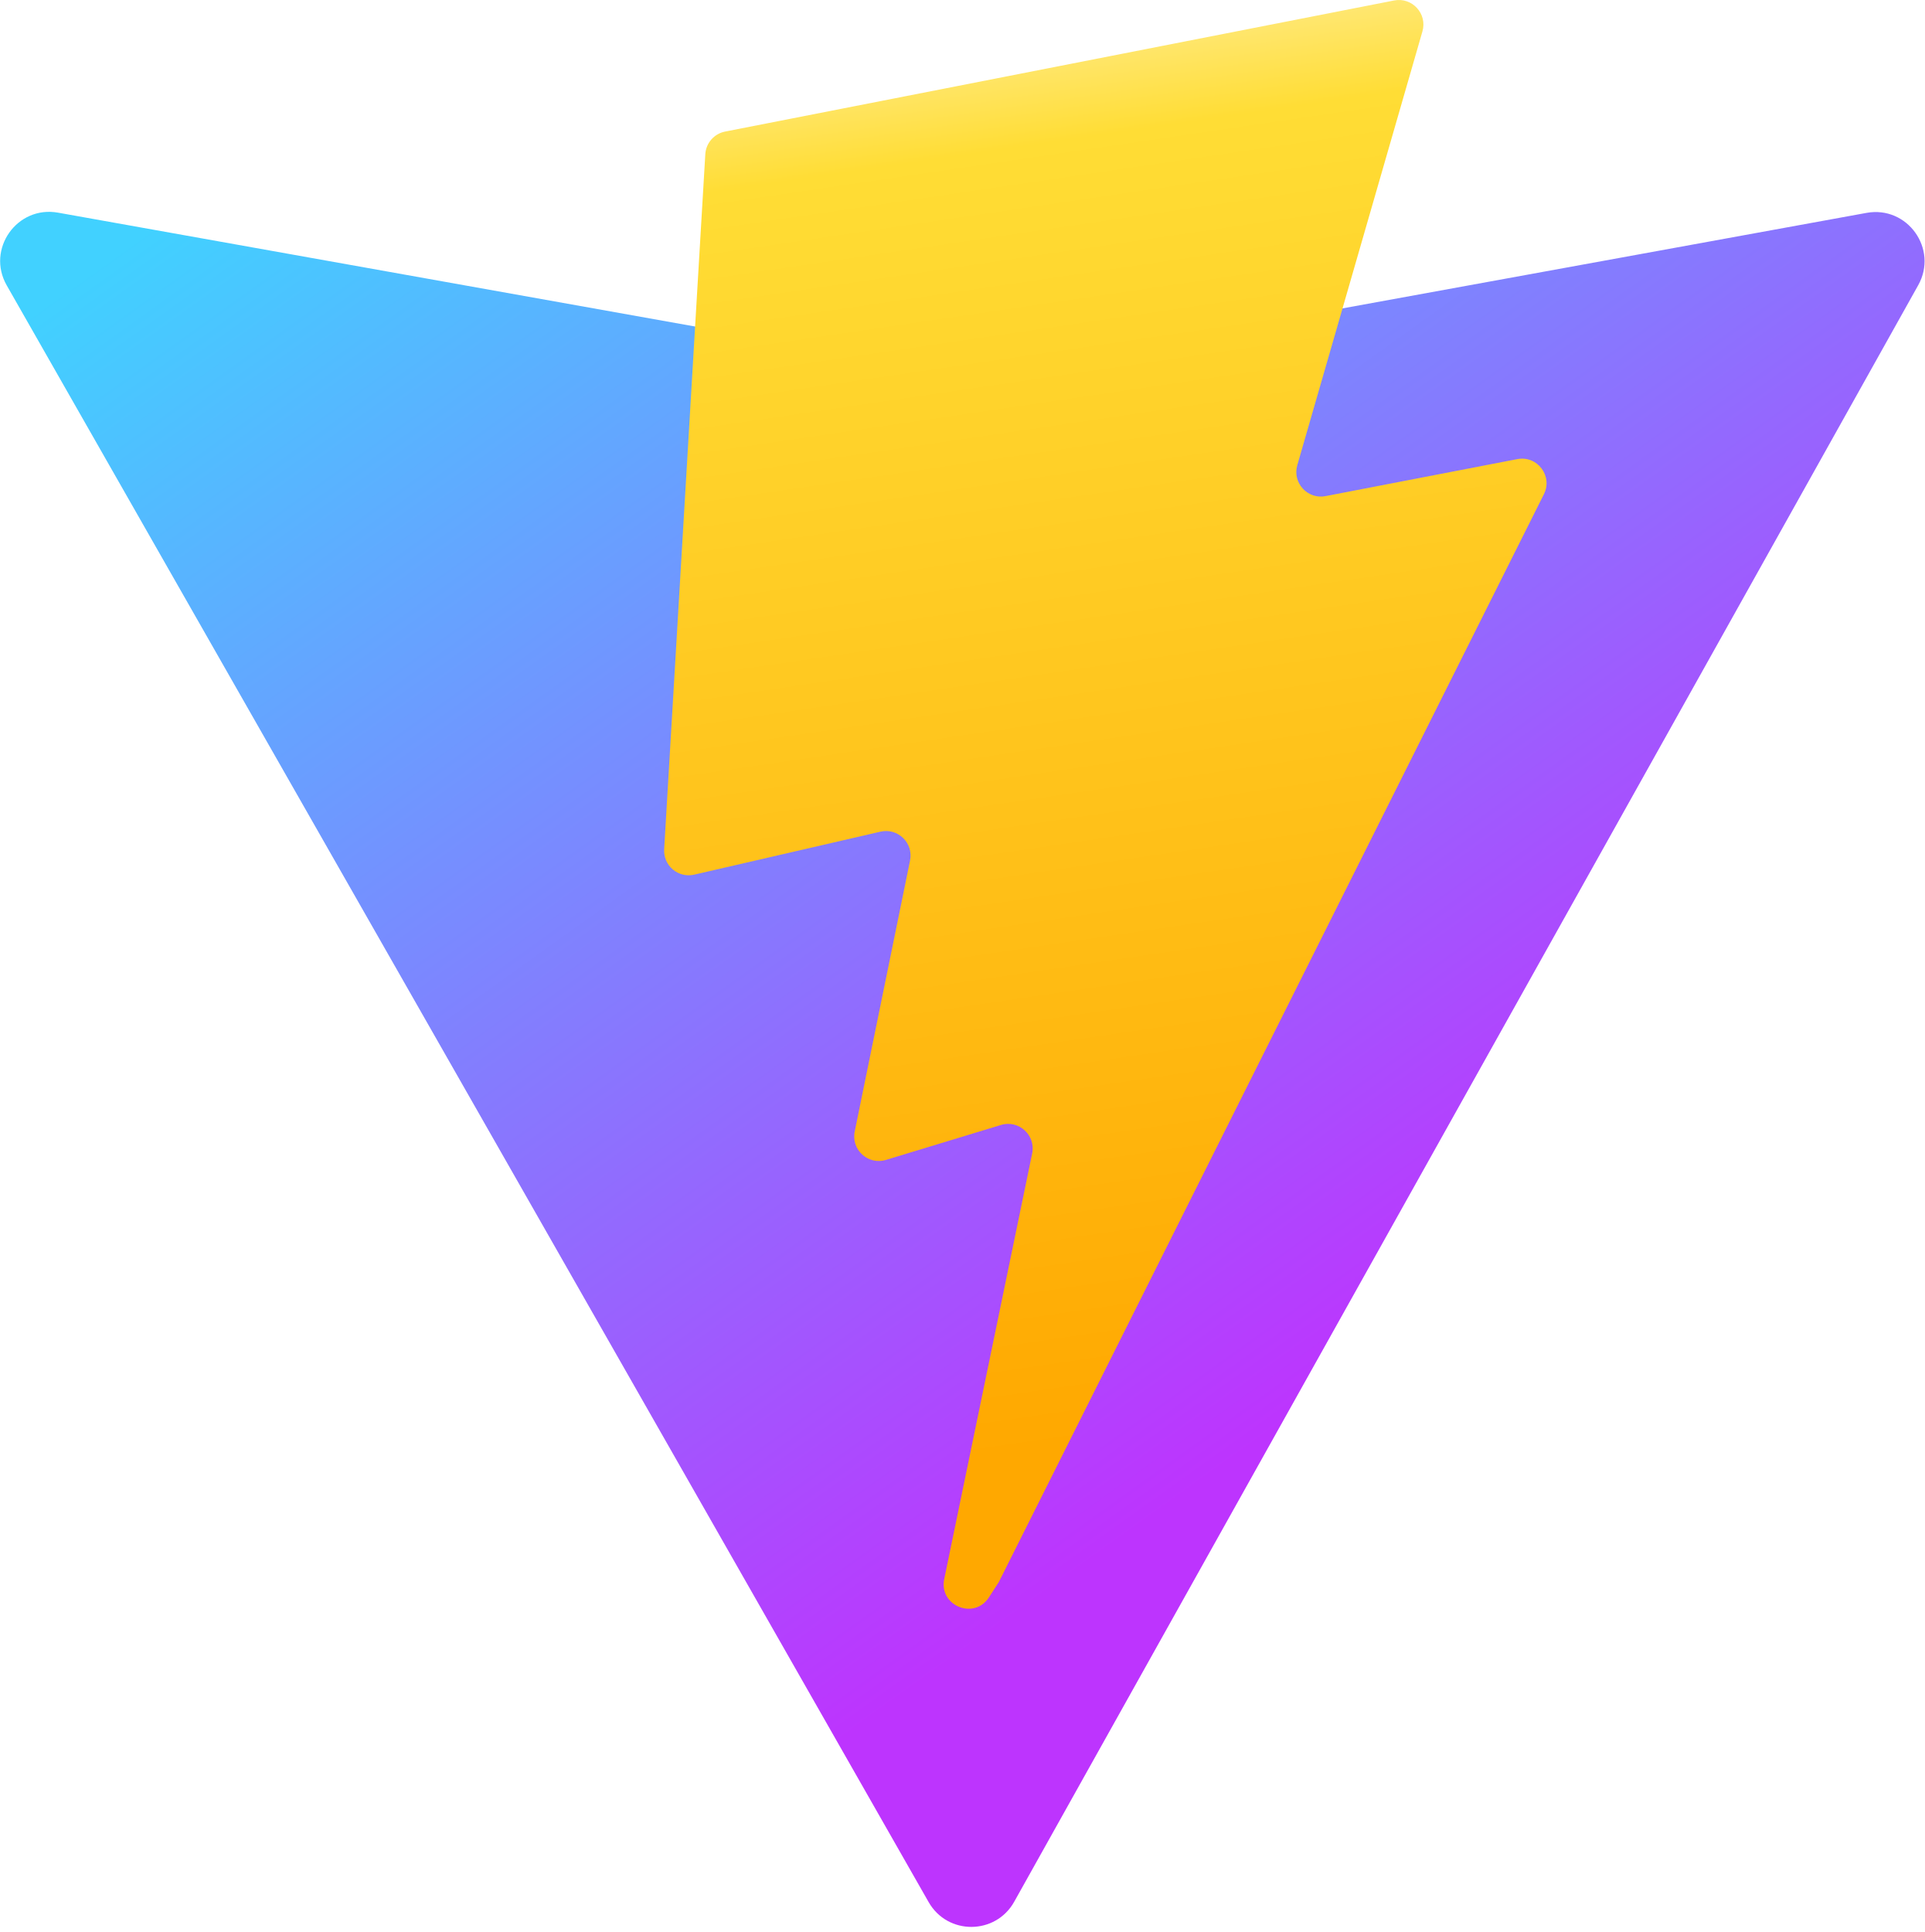
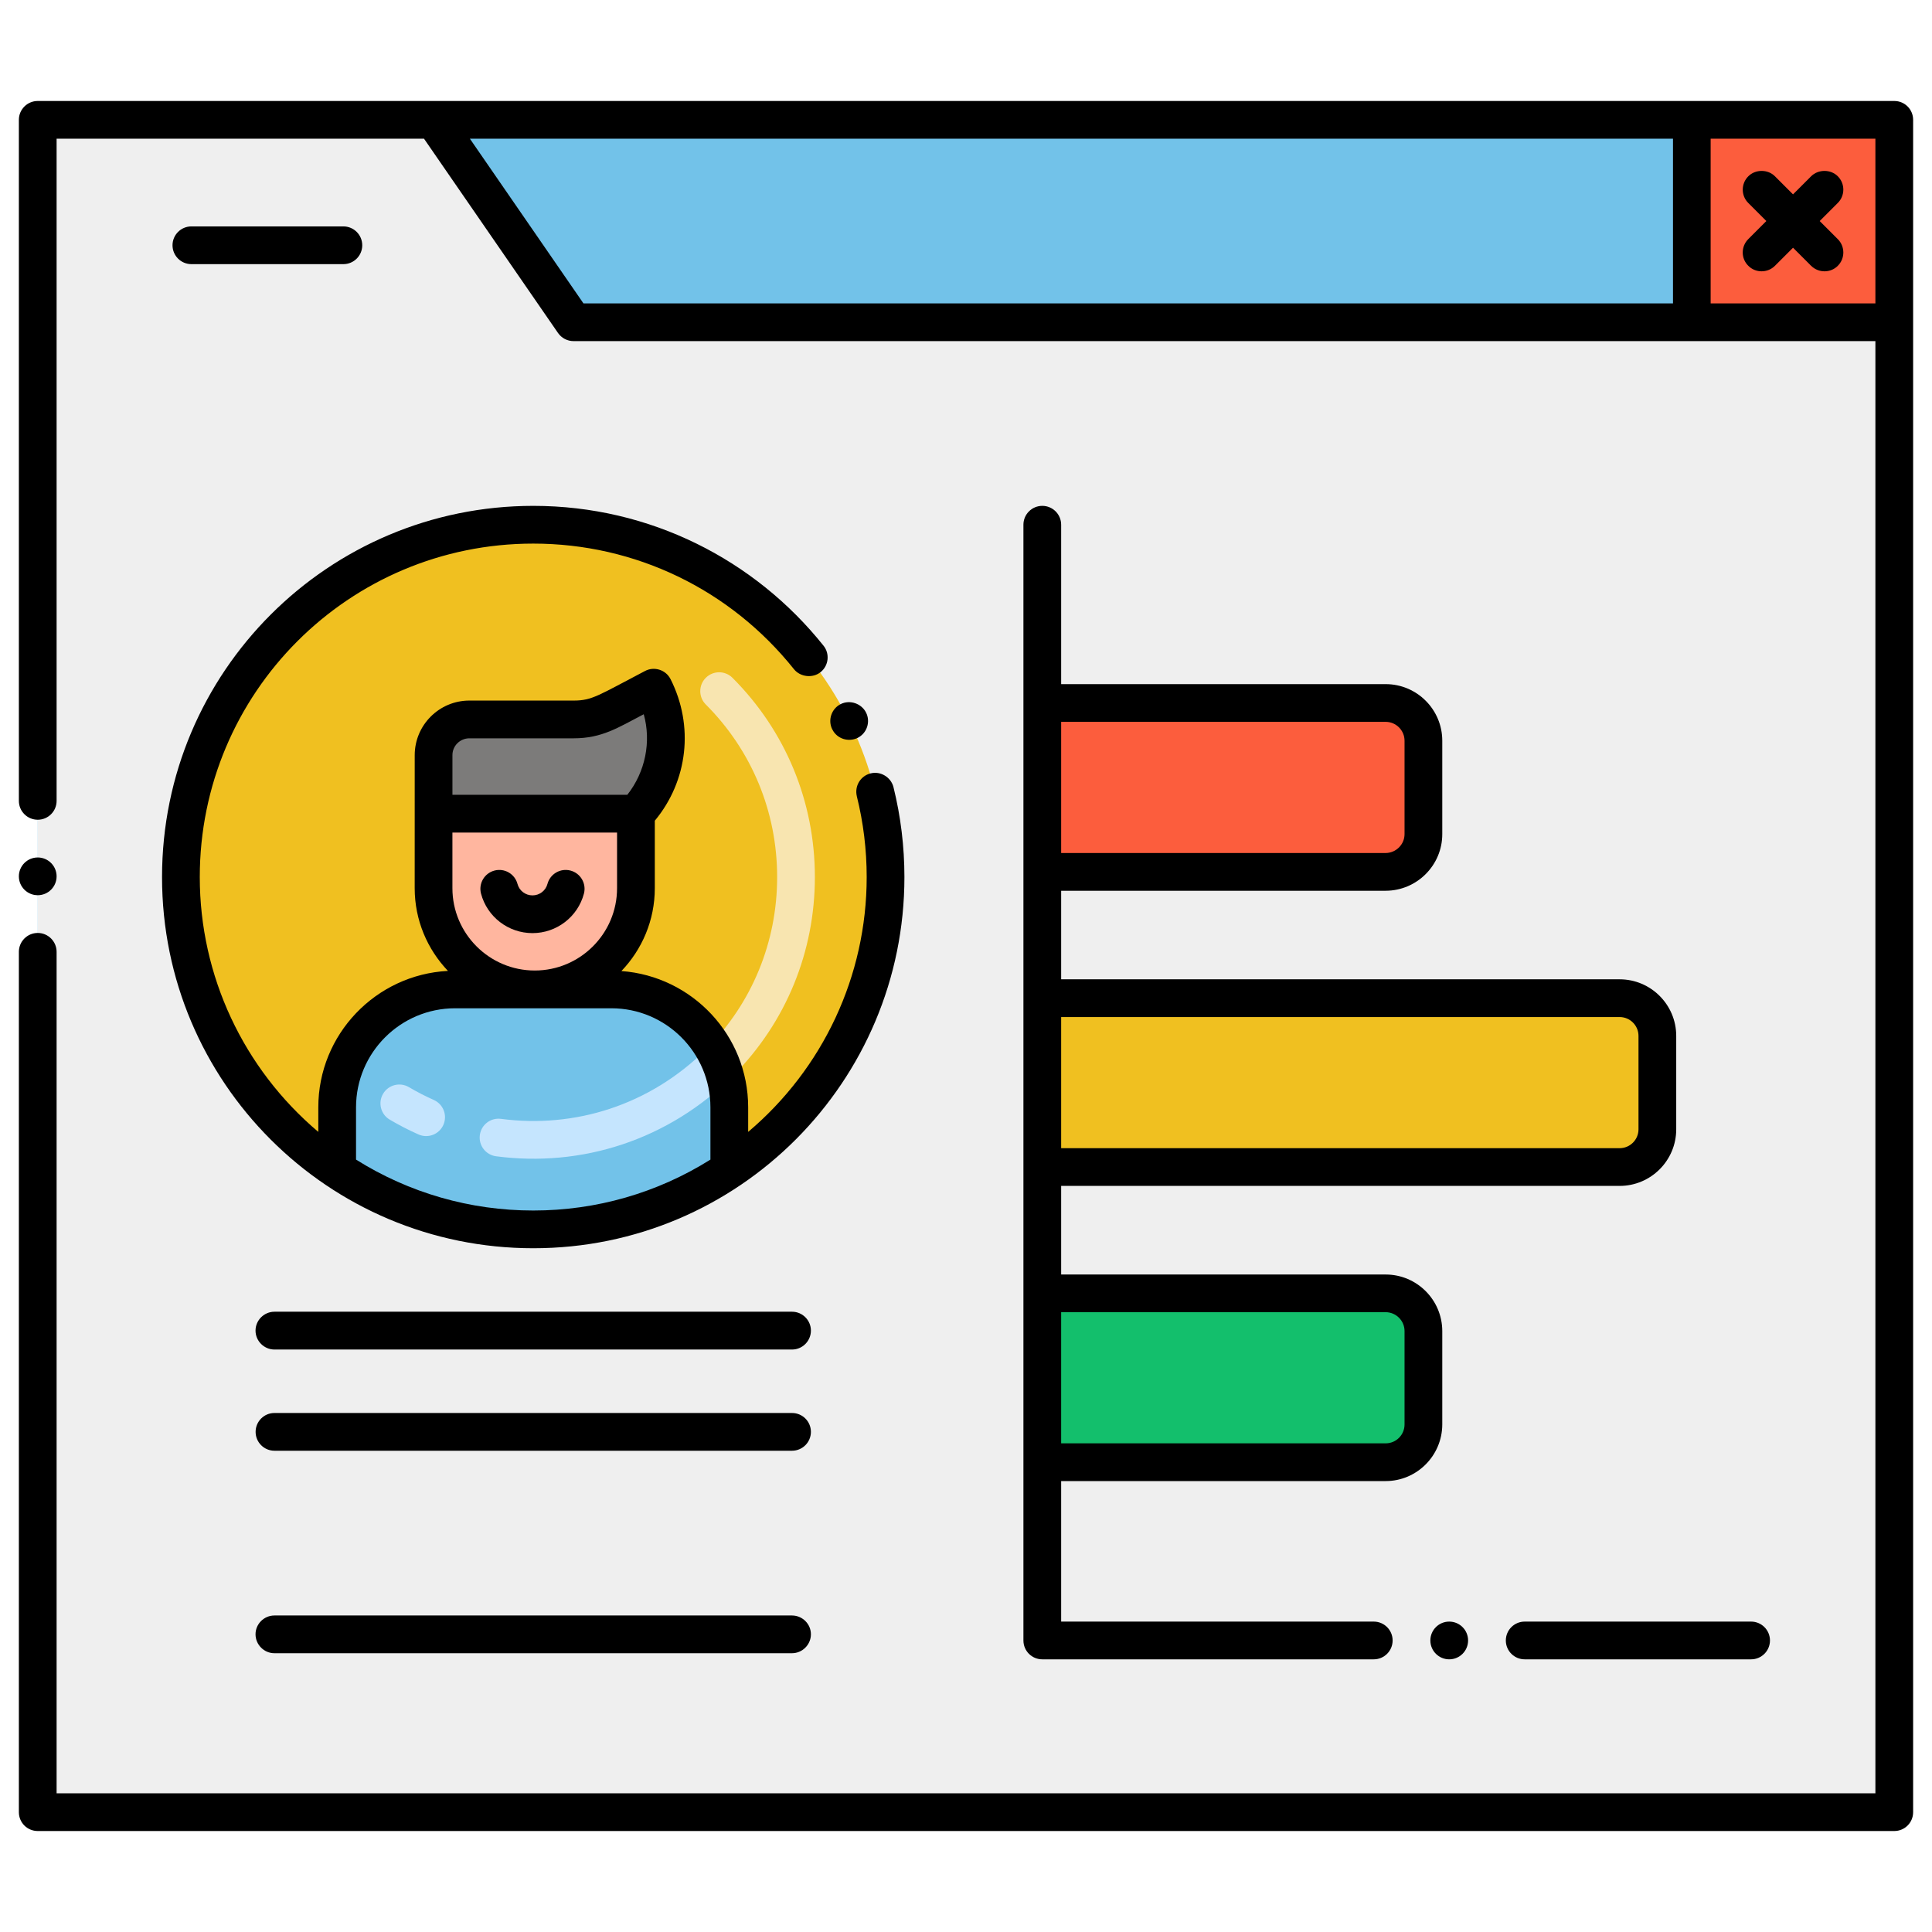
- <svg xmlns="http://www.w3.org/2000/svg" aria-hidden="true" role="img" class="iconify iconify--logos" width="31.88" height="32" preserveAspectRatio="xMidYMid meet" viewBox="0 0 256 257">
-   <defs>
-     <linearGradient id="IconifyId1813088fe1fbc01fb466" x1="-.828%" x2="57.636%" y1="7.652%" y2="78.411%">
-       <stop offset="0%" stop-color="#41D1FF" />
-       <stop offset="100%" stop-color="#BD34FE" />
-     </linearGradient>
-     <linearGradient id="IconifyId1813088fe1fbc01fb467" x1="43.376%" x2="50.316%" y1="2.242%" y2="89.03%">
-       <stop offset="0%" stop-color="#FFEA83" />
-       <stop offset="8.333%" stop-color="#FFDD35" />
-       <stop offset="100%" stop-color="#FFA800" />
-     </linearGradient>
-   </defs>
-   <path fill="url(#IconifyId1813088fe1fbc01fb466)" d="M255.153 37.938L134.897 252.976c-2.483 4.44-8.862 4.466-11.382.048L.875 37.958c-2.746-4.814 1.371-10.646 6.827-9.67l120.385 21.517a6.537 6.537 0 0 0 2.322-.004l117.867-21.483c5.438-.991 9.574 4.796 6.877 9.62Z" />
-   <path fill="url(#IconifyId1813088fe1fbc01fb467)" d="M185.432.063L96.44 17.501a3.268 3.268 0 0 0-2.634 3.014l-5.474 92.456a3.268 3.268 0 0 0 3.997 3.378l24.777-5.718c2.318-.535 4.413 1.507 3.936 3.838l-7.361 36.047c-.495 2.426 1.782 4.5 4.151 3.78l15.304-4.649c2.372-.72 4.652 1.36 4.15 3.788l-11.698 56.621c-.732 3.542 3.979 5.473 5.943 2.437l1.313-2.028l72.516-144.72c1.215-2.423-.88-5.186-3.54-4.672l-25.505 4.922c-2.396.462-4.435-1.77-3.759-4.114l16.646-57.705c.677-2.35-1.37-4.583-3.769-4.113Z" />
+ <svg xmlns="http://www.w3.org/2000/svg" version="1.1" x="0px" y="0px" viewBox="0 0 256 256" enable-background="new 0 0 256 256" xml:space="preserve">
+   <g id="Layer_2">
+ </g>
+   <g id="Layer_1">
+     <g>
+ 	</g>
+     <g>
+       <rect x="5" y="15.878" fill="#72C2E9" width="246" height="224.243" />
+       <polygon fill="#EFEFEF" points="251,240.122 5,240.122 5,15.878 57.5,15.878 76,42.702 251,42.702   " />
+       <rect x="224.176" y="15.878" fill="#FC5D3D" width="26.824" height="26.824" />
+       <path fill="#F0C020" d="M117.342,116.215c0,16.165-8.22,30.413-20.707,38.799c-7.431,4.982-16.365,7.888-25.979,7.888    s-18.548-2.906-25.979-7.888c-12.487-8.386-20.707-22.634-20.707-38.799c0-25.78,20.906-46.687,46.687-46.687    S117.342,90.435,117.342,116.215z" />
+       <path fill="#72C2E9" d="M96.634,146.728v8.286c-7.431,4.982-16.365,7.888-25.979,7.888s-18.548-2.906-25.979-7.888v-8.286    c0-8.627,6.999-15.626,15.626-15.626h20.707C89.635,131.102,96.634,138.101,96.634,146.728z" />
+       <path fill="#7C7B7A" d="M84.269,107.815H57.447l0.006-7.762c0.002-2.611,2.119-4.727,4.731-4.727h13.84    c1.679,0,3.332-0.406,4.821-1.183l5.781-3.018C89.549,96.963,88.328,103.492,84.269,107.815z" />
+       <path fill="#FFB69F" d="M70.855,131.099L70.855,131.099c-7.405,0-13.408-6.003-13.408-13.408v-9.876h26.817v9.876    C84.264,125.096,78.261,131.099,70.855,131.099z" />
+       <path fill="#7C7B7A" d="M84.269,107.815H57.447l0.006-7.762c0.002-2.611,2.119-4.727,4.731-4.727h13.84    c1.679,0,3.332-0.406,4.821-1.183l5.781-3.018C89.549,96.963,88.328,103.492,84.269,107.815z" />
+       <path fill="#FFB69F" d="M70.855,131.099L70.855,131.099c-7.405,0-13.408-6.003-13.408-13.408v-9.876h26.817v9.876    C84.264,125.096,78.261,131.099,70.855,131.099z" />
+       <path fill="#FC5D3D" d="M183.609,115.525h-45.5V93.149h45.5c2.761,0,5,2.239,5,5v12.376    C188.609,113.287,186.371,115.525,183.609,115.525z" />
+       <path fill="#13BF6C" d="M183.609,193.752h-45.5v-22.376h45.5c2.761,0,5,2.239,5,5v12.376    C188.609,191.513,186.371,193.752,183.609,193.752z" />
+       <path fill="#F0C020" d="M214.609,154.638h-76.5v-22.376h76.5c2.761,0,5,2.239,5,5v12.376    C219.609,152.4,217.371,154.638,214.609,154.638z" />
+       <g>
+         <path fill="#F8E5B0" d="M93.673,142.485c-0.981-0.971-0.99-2.554-0.02-3.535c6.012-6.079,9.323-14.152,9.323-22.732     c0-8.65-3.358-16.772-9.455-22.87c-0.977-0.977-0.977-2.559,0-3.535s2.559-0.977,3.535,0c7.042,7.042,10.92,16.419,10.92,26.405     c0,9.905-3.824,19.228-10.769,26.248C96.234,143.449,94.653,143.455,93.673,142.485z" />
+       </g>
+       <g>
+         <path fill="#C5E5FE" d="M65.733,153.212c-1.369-0.18-2.332-1.436-2.152-2.805c0.18-1.368,1.423-2.334,2.805-2.152     c9.714,1.278,19.717-1.754,27.277-9.314c0.977-0.977,2.559-0.977,3.535,0s0.977,2.559,0,3.535     C88.569,151.105,77.05,154.7,65.733,153.212z M55.451,150.321c-1.302-0.578-2.584-1.239-3.811-1.964     c-1.189-0.702-1.583-2.235-0.881-3.424c0.703-1.189,2.238-1.583,3.424-0.881c1.062,0.627,2.171,1.198,3.297,1.698     c1.262,0.561,1.83,2.038,1.271,3.3C58.191,150.311,56.716,150.883,55.451,150.321z" />
+       </g>
+       <path d="M45.5,35c1.38,0,2.5-1.12,2.5-2.5S46.88,30,45.5,30H25.359c-1.38,0-2.5,1.12-2.5,2.5s1.12,2.5,2.5,2.5H45.5z" />
+       <circle cx="5" cy="116.12" r="2.5" />
+       <path d="M251,13.38c-10.587,0-235.741,0-246,0c-1.368,0-2.5,1.111-2.5,2.5v90.24c0,1.38,1.12,2.5,2.5,2.5s2.5-1.12,2.5-2.5V18.38    h48.684l17.755,25.74C74.41,44.8,75.18,45.2,76,45.2c10.674,0,166.478,0,172.5,0v192.42H7.5v-111.5c0-1.37-1.12-2.5-2.5-2.5    s-2.5,1.13-2.5,2.5v114c0,1.396,1.122,2.5,2.5,2.5h246c1.381,0,2.5-1.108,2.5-2.5c0-6.799,0-213.267,0-224.24    C253.5,14.503,252.397,13.38,251,13.38z M62.263,18.38H221.68V40.2H77.31L62.263,18.38z M226.67,40.2V18.38h21.83V40.2H226.67z" />
+       <path d="M243.52,23.359c-0.939-0.949-2.59-0.949-3.54,0l-2.395,2.395l-2.395-2.395c-0.939-0.949-2.59-0.949-3.529,0    c-0.98,0.971-0.98,2.561-0.011,3.53l2.4,2.4l-2.4,2.4c-0.959,0.961-0.99,2.552,0.011,3.53c0.94,0.961,2.542,0.987,3.529,0    l2.395-2.395l2.395,2.395c1.04,1.016,2.627,0.934,3.54,0c0.979-0.977,0.97-2.56,0-3.53l-2.4-2.4l2.4-2.4    C244.488,25.923,244.5,24.34,243.52,23.359z" />
+       <path d="M70.66,165.399c27.295,0,49.18-22.149,49.18-49.18c0-4.04-0.49-8.05-1.45-11.92c-0.33-1.32-1.72-2.16-3.03-1.82    c-1.352,0.334-2.141,1.684-1.829,3.011v0.01c0.869,3.49,1.31,7.09,1.31,10.72c0,13.102-5.802,25.395-15.705,33.762v-3.254    c0-9.546-7.421-17.373-16.795-18.059c2.733-2.858,4.424-6.721,4.424-10.979v-8.942c4.4-5.301,5.2-12.581,2.096-18.739    c-0.651-1.302-2.221-1.725-3.39-1.1c-6.162,3.219-6.999,3.92-9.45,3.92h-13.83c-3.989,0-7.229,3.239-7.239,7.22    c0,4.44-0.003,8.948-0.003,17.641c0,4.248,1.684,8.103,4.406,10.959c-9.553,0.498-17.178,8.403-17.178,18.078v3.254    c-9.904-8.367-15.706-20.66-15.706-33.762c0-24.411,19.75-44.19,44.19-44.19c13.51,0,26.1,6.07,34.55,16.65    c0.83,1.03,2.47,1.22,3.51,0.39c1.088-0.855,1.255-2.451,0.4-3.51c-9.086-11.379-22.991-18.53-38.46-18.53    c-27.15,0-49.19,21.992-49.19,49.19C21.47,143.437,43.522,165.399,70.66,165.399z M59.947,110.319h21.816v7.371    c0,6.015-4.894,10.908-10.908,10.908s-10.908-4.894-10.908-10.908V110.319z M62.189,97.83h13.83c3.749,0,5.879-1.418,9.28-3.19    c1.013,3.633,0.221,7.636-2.176,10.675H59.95v-5.265C59.95,98.83,60.96,97.83,62.189,97.83z M60.302,133.602h20.707    c7.237,0,13.126,5.889,13.126,13.126v6.924c-7.029,4.416-15.116,6.748-23.475,6.748c-8.369,0-16.455-2.332-23.484-6.748v-6.924    C47.176,139.49,53.064,133.602,60.302,133.602z" />
+       <path d="M113.63,97.779c1.306-0.653,1.714-2.2,1.13-3.35c-0.6-1.21-2.13-1.74-3.35-1.14c-1.23,0.609-1.74,2.109-1.141,3.34    l0.011,0.01C110.91,97.929,112.448,98.357,113.63,97.779z" />
+       <path d="M70.556,123.643c3.197,0,6.001-2.151,6.817-5.23c0.354-1.335-0.442-2.703-1.776-3.058    c-1.336-0.354-2.704,0.441-3.058,1.776c-0.235,0.891-1.051,1.512-1.983,1.512s-1.748-0.621-1.983-1.512    c-0.354-1.335-1.721-2.131-3.058-1.776c-1.334,0.354-2.13,1.723-1.776,3.058C64.555,121.491,67.358,123.643,70.556,123.643z" />
+       <path d="M104.95,173.81H36.37c-1.38,0-2.511,1.13-2.511,2.5c0,1.38,1.131,2.51,2.511,2.51h68.58c1.38,0,2.5-1.13,2.5-2.51    C107.45,174.939,106.33,173.81,104.95,173.81z" />
+       <path d="M104.95,187.229H36.359c-1.369,0-2.489,1.12-2.489,2.5s1.12,2.5,2.489,2.5h68.591c1.38,0,2.5-1.12,2.5-2.5    S106.33,187.229,104.95,187.229z" />
+       <path d="M104.939,214.06h-68.58c-1.369,0-2.5,1.12-2.5,2.49c0,1.38,1.131,2.51,2.5,2.51h68.58c1.38,0,2.511-1.13,2.511-2.51    C107.45,215.18,106.319,214.06,104.939,214.06z" />
+       <path d="M138.109,67.029c-1.38,0-2.5,1.12-2.5,2.5c0,18.829,0,129.596,0,147.841c0,1.386,1.114,2.5,2.5,2.5h43.921    c1.38,0,2.5-1.12,2.5-2.5s-1.12-2.5-2.5-2.5h-41.421v-18.62h43c4.131,0,7.49-3.37,7.5-7.5v-12.38c-0.01-4.13-3.369-7.49-7.5-7.49    h-43v-11.741h74c4.136,0,7.5-3.364,7.5-7.5v-12.376c0-4.136-3.364-7.5-7.5-7.5h-74v-11.733h43c4.131-0.01,7.5-3.369,7.5-7.5    v-12.38c0-4.14-3.369-7.5-7.5-7.5h-43v-21.12C140.609,68.149,139.49,67.029,138.109,67.029z M183.609,173.87    c1.381,0.01,2.5,1.13,2.5,2.5v12.38c0,1.38-1.119,2.5-2.5,2.5h-43v-17.38H183.609z M214.609,134.763c1.379,0,2.5,1.121,2.5,2.5    v12.376c0,1.379-1.121,2.5-2.5,2.5h-74v-17.376H214.609z M183.609,95.649c1.37,0,2.5,1.12,2.5,2.5v12.38c0,1.37-1.13,2.49-2.5,2.5    h-43v-17.38H183.609z" />
+       <circle cx="192.03" cy="217.37" r="2.5" />
+       <path d="M199.53,217.37c0,1.38,1.119,2.5,2.5,2.5h30c1.38,0,2.5-1.12,2.5-2.5s-1.12-2.5-2.5-2.5h-30    C200.649,214.87,199.53,215.99,199.53,217.37z" />
+     </g>
+   </g>
</svg>
